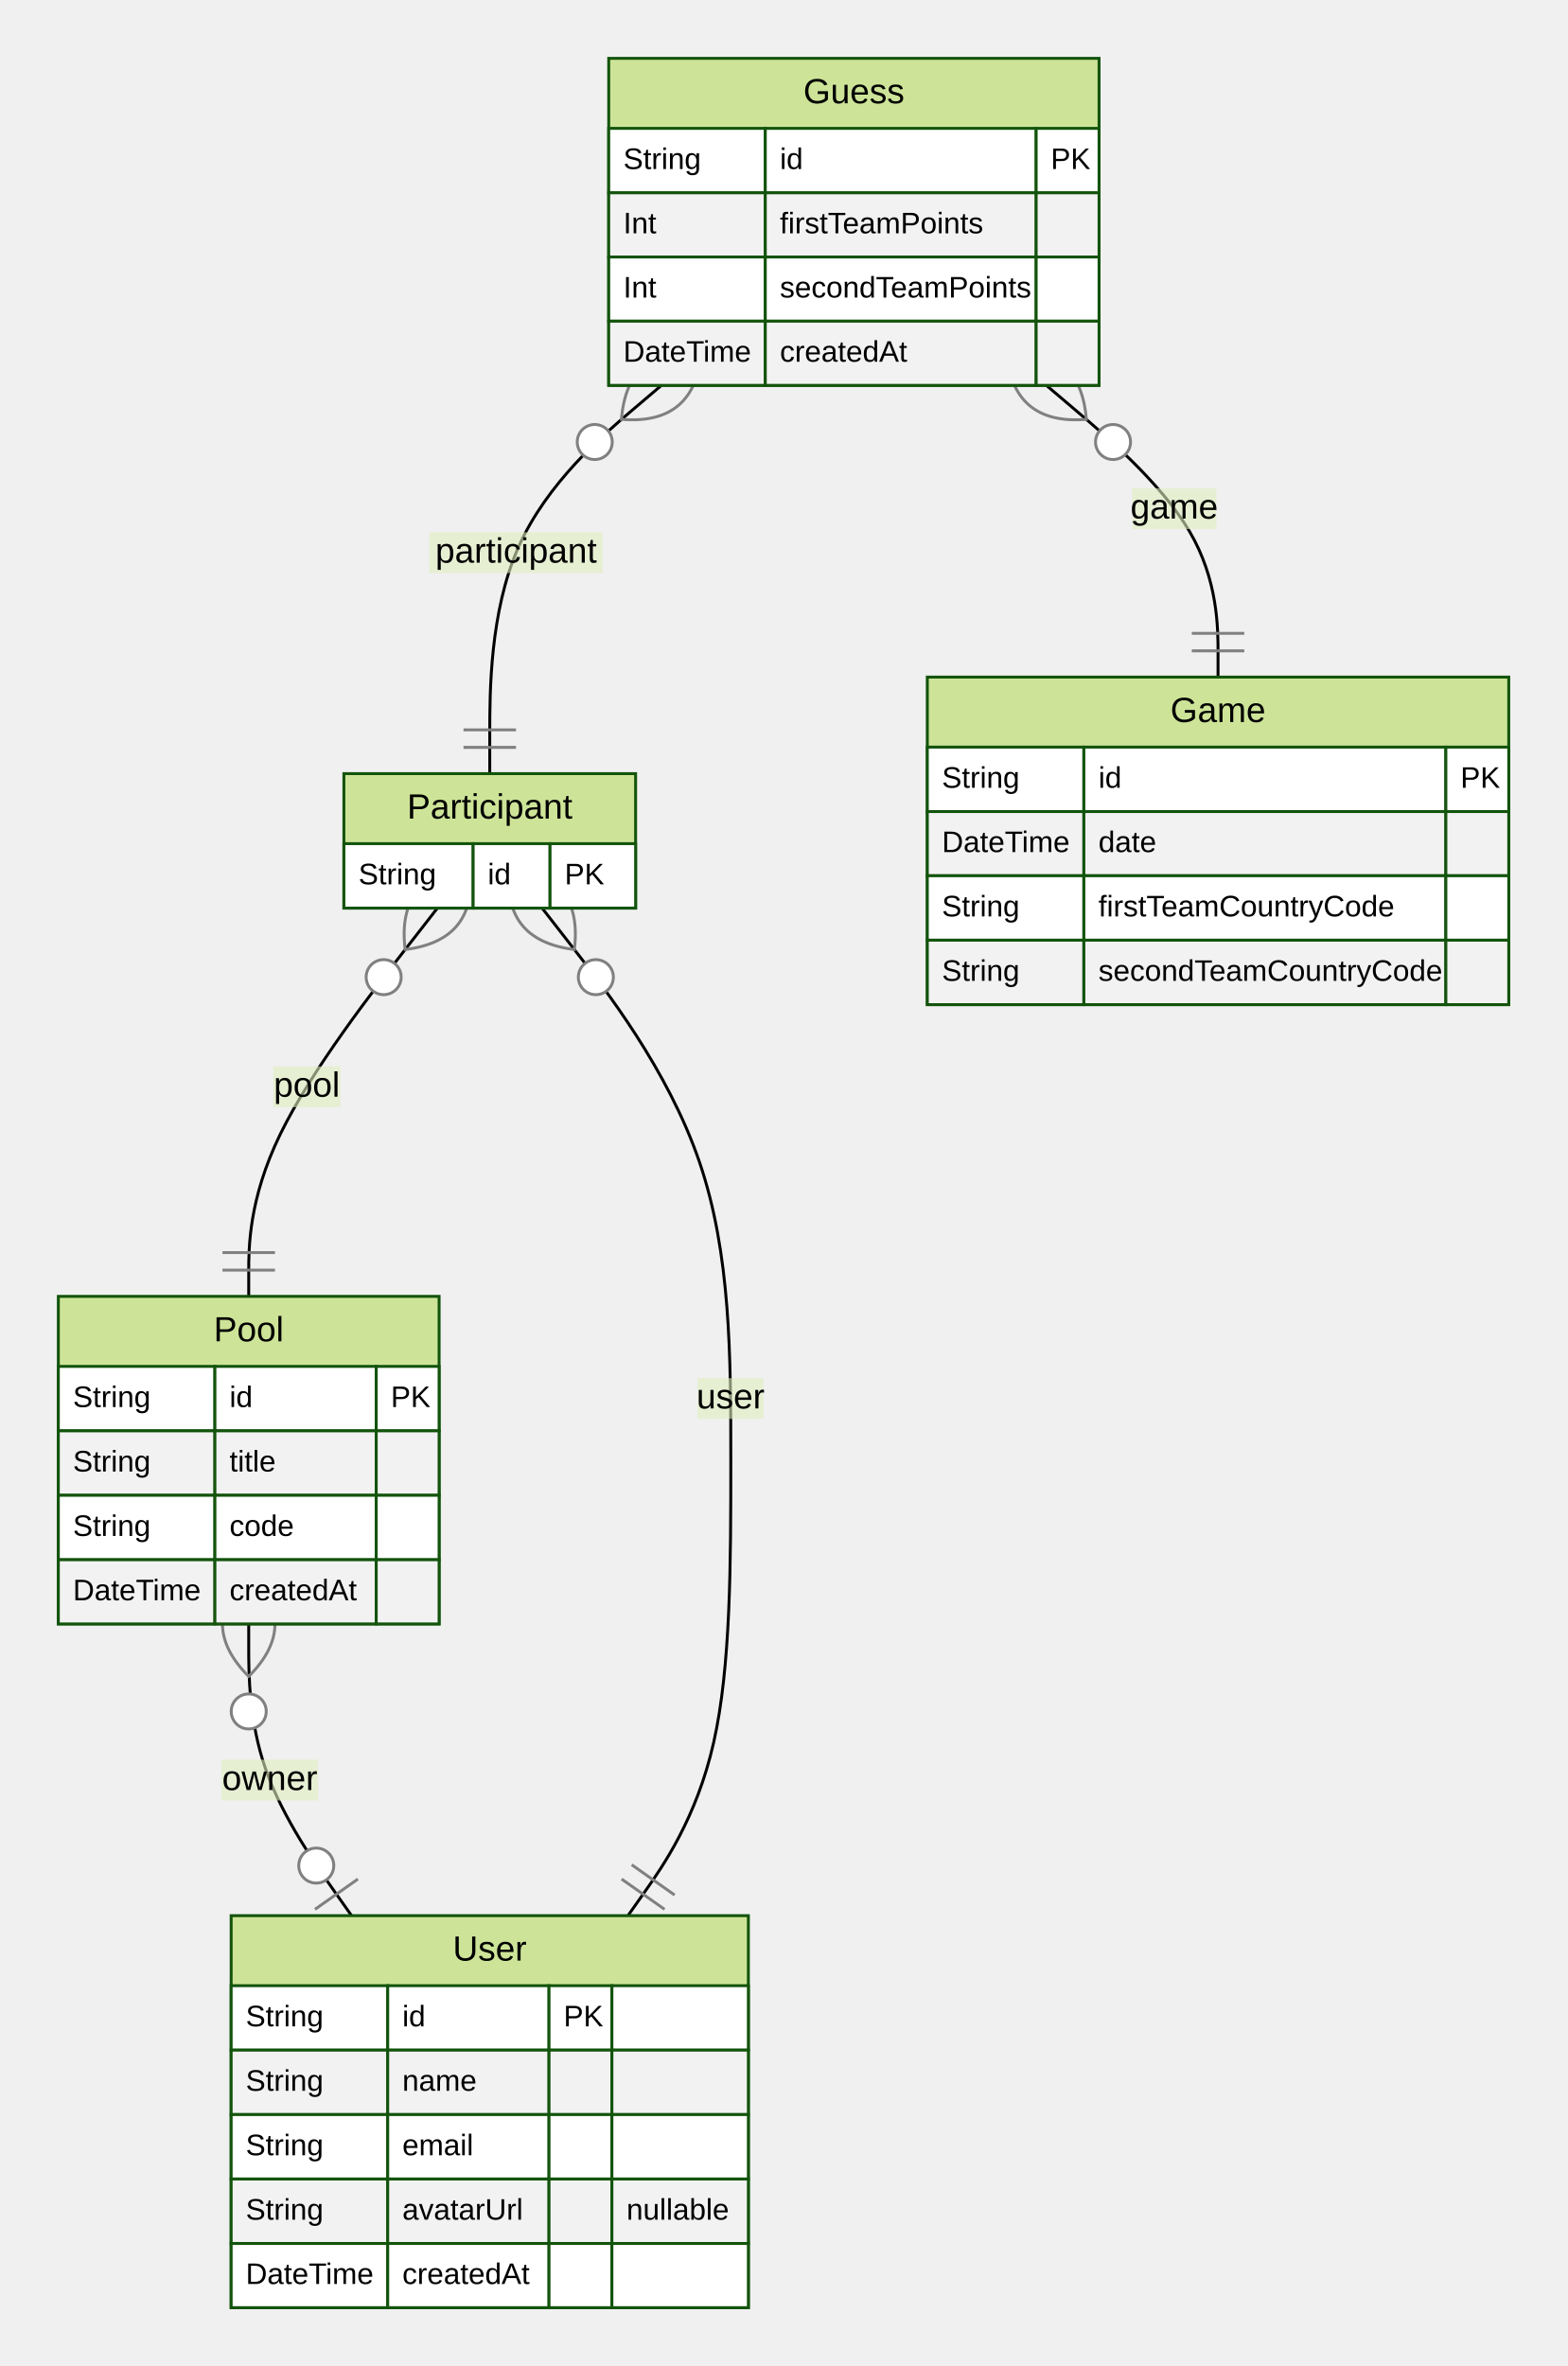
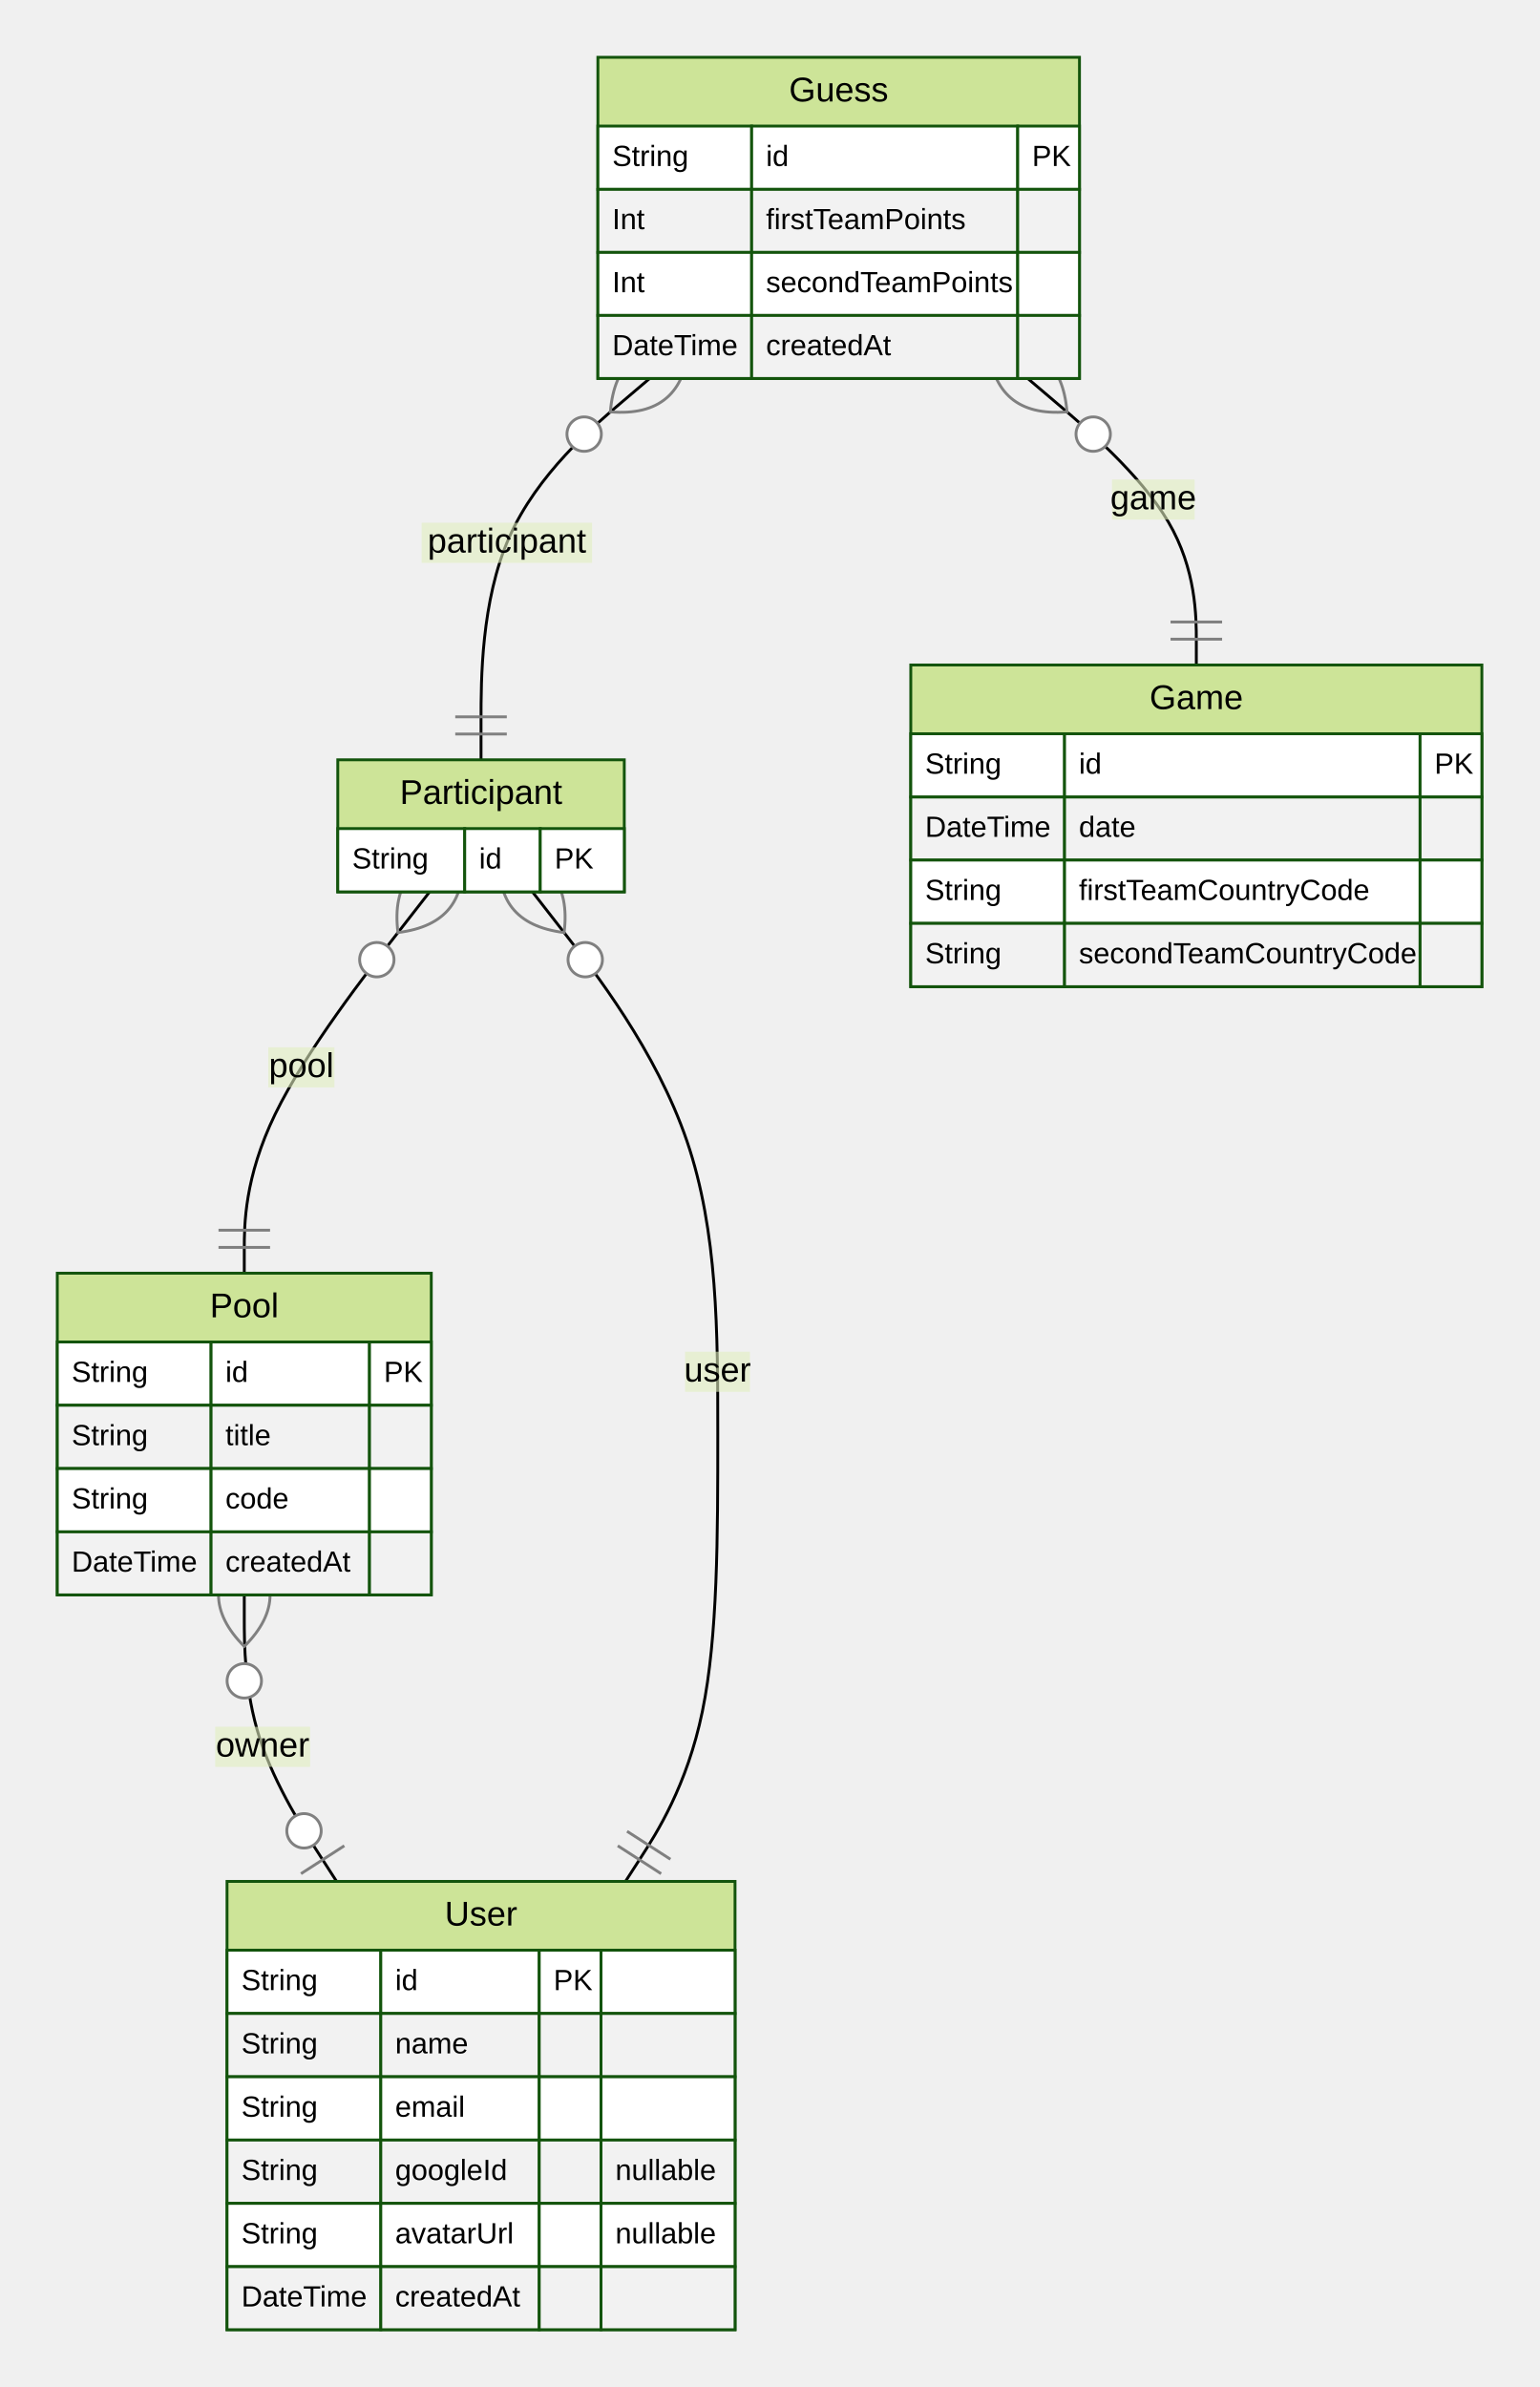
- <svg xmlns="http://www.w3.org/2000/svg" aria-labelledby="chart-title-mermaid-0 chart-desc-mermaid-0" role="img" viewBox="0 0 537.227 811.01" style="max-width: 537.227px; background-color: white;" width="100%" id="mermaid-0">
+ <svg xmlns="http://www.w3.org/2000/svg" aria-labelledby="chart-title-mermaid-0 chart-desc-mermaid-0" role="img" viewBox="0 0 537.227 833.102" style="max-width: 537.227px; background-color: white;" width="100%" id="mermaid-0">
  <style>#mermaid-0 {font-family:"trebuchet ms",verdana,arial,sans-serif;font-size:16px;fill:#000000;}#mermaid-0 .error-icon{fill:#552222;}#mermaid-0 .error-text{fill:#552222;stroke:#552222;}#mermaid-0 .edge-thickness-normal{stroke-width:2px;}#mermaid-0 .edge-thickness-thick{stroke-width:3.5px;}#mermaid-0 .edge-pattern-solid{stroke-dasharray:0;}#mermaid-0 .edge-pattern-dashed{stroke-dasharray:3;}#mermaid-0 .edge-pattern-dotted{stroke-dasharray:2;}#mermaid-0 .marker{fill:#000000;stroke:#000000;}#mermaid-0 .marker.cross{stroke:#000000;}#mermaid-0 svg{font-family:"trebuchet ms",verdana,arial,sans-serif;font-size:16px;}#mermaid-0 .entityBox{fill:#cde498;stroke:#13540c;}#mermaid-0 .attributeBoxOdd{fill:#ffffff;stroke:#13540c;}#mermaid-0 .attributeBoxEven{fill:#f2f2f2;stroke:#13540c;}#mermaid-0 .relationshipLabelBox{fill:hsl(78.158, 58.462%, 84.51%);opacity:0.7;background-color:hsl(78.158, 58.462%, 84.51%);}#mermaid-0 .relationshipLabelBox rect{opacity:0.5;}#mermaid-0 .relationshipLine{stroke:#000000;}#mermaid-0 :root{--mermaid-font-family:"trebuchet ms",verdana,arial,sans-serif;}</style>
  <g />
  <defs>
    <marker orient="auto" markerHeight="18" markerWidth="18" refY="9" refX="0" id="ONLY_ONE_START">
      <path d="M9,0 L9,18 M15,0 L15,18" fill="none" stroke="gray" />
    </marker>
  </defs>
  <defs>
    <marker orient="auto" markerHeight="18" markerWidth="18" refY="9" refX="18" id="ONLY_ONE_END">
      <path d="M3,0 L3,18 M9,0 L9,18" fill="none" stroke="gray" />
    </marker>
  </defs>
  <defs>
    <marker orient="auto" markerHeight="18" markerWidth="30" refY="9" refX="0" id="ZERO_OR_ONE_START">
      <circle r="6" cy="9" cx="21" fill="white" stroke="gray" />
      <path d="M9,0 L9,18" fill="none" stroke="gray" />
    </marker>
  </defs>
  <defs>
    <marker orient="auto" markerHeight="18" markerWidth="30" refY="9" refX="30" id="ZERO_OR_ONE_END">
      <circle r="6" cy="9" cx="9" fill="white" stroke="gray" />
      <path d="M21,0 L21,18" fill="none" stroke="gray" />
    </marker>
  </defs>
  <defs>
    <marker orient="auto" markerHeight="36" markerWidth="45" refY="18" refX="18" id="ONE_OR_MORE_START">
      <path d="M0,18 Q 18,0 36,18 Q 18,36 0,18 M42,9 L42,27" fill="none" stroke="gray" />
    </marker>
  </defs>
  <defs>
    <marker orient="auto" markerHeight="36" markerWidth="45" refY="18" refX="27" id="ONE_OR_MORE_END">
      <path d="M3,9 L3,27 M9,18 Q27,0 45,18 Q27,36 9,18" fill="none" stroke="gray" />
    </marker>
  </defs>
  <defs>
    <marker orient="auto" markerHeight="36" markerWidth="57" refY="18" refX="18" id="ZERO_OR_MORE_START">
      <circle r="6" cy="18" cx="48" fill="white" stroke="gray" />
      <path d="M0,18 Q18,0 36,18 Q18,36 0,18" fill="none" stroke="gray" />
    </marker>
  </defs>
  <defs>
    <marker orient="auto" markerHeight="36" markerWidth="57" refY="18" refX="39" id="ZERO_OR_MORE_END">
      <circle r="6" cy="18" cx="9" fill="white" stroke="gray" />
      <path d="M21,18 Q39,0 57,18 Q39,36 21,18" fill="none" stroke="gray" />
    </marker>
  </defs>
-   <path marker-start="url(#ZERO_OR_MORE_START)" marker-end="url(#ZERO_OR_ONE_END)" fill="none" stroke="gray" d="M85.266,556.643L85.266,564.976C85.266,573.309,85.266,589.976,91.142,606.643C97.018,623.309,108.771,639.976,114.647,648.309L120.523,656.643" class="er relationshipLine" />
-   <path marker-start="url(#ZERO_OR_MORE_START)" marker-end="url(#ONLY_ONE_END)" fill="none" stroke="gray" d="M185.841,311.275L196.622,325.124C207.404,338.973,228.968,366.67,239.749,398.208C250.531,429.746,250.531,465.126,250.531,500.505C250.531,535.884,250.531,571.263,244.655,597.286C238.779,623.309,227.026,639.976,221.15,648.309L215.273,656.643" class="er relationshipLine" />
+   <path marker-start="url(#ZERO_OR_MORE_START)" marker-end="url(#ZERO_OR_ONE_END)" fill="none" stroke="gray" d="M85.266,556.643L85.266,564.976C85.266,573.309,85.266,589.976,90.636,606.643C96.006,623.309,106.746,639.976,112.116,648.309L117.486,656.643" class="er relationshipLine" />
+   <path marker-start="url(#ZERO_OR_MORE_START)" marker-end="url(#ONLY_ONE_END)" fill="none" stroke="gray" d="M185.841,311.275L196.622,325.124C207.404,338.973,228.968,366.67,239.749,398.208C250.531,429.746,250.531,465.126,250.531,500.505C250.531,535.884,250.531,571.263,245.161,597.286C239.791,623.309,229.051,639.976,223.681,648.309L218.311,656.643" class="er relationshipLine" />
  <path marker-start="url(#ZERO_OR_MORE_START)" marker-end="url(#ONLY_ONE_END)" fill="none" stroke="gray" d="M149.956,311.275L139.174,325.124C128.393,338.973,106.829,366.67,96.047,388.852C85.266,411.034,85.266,427.701,85.266,436.034L85.266,444.367" class="er relationshipLine" />
  <path marker-start="url(#ZERO_OR_MORE_START)" marker-end="url(#ONLY_ONE_END)" fill="none" stroke="gray" d="M226.756,132.092L216.946,140.425C207.137,148.758,187.518,165.425,177.708,187.607C167.898,209.789,167.898,237.486,167.898,251.335L167.898,265.184" class="er relationshipLine" />
  <path marker-start="url(#ZERO_OR_MORE_START)" marker-end="url(#ONLY_ONE_END)" fill="none" stroke="gray" d="M358.705,132.092L368.515,140.425C378.324,148.758,397.943,165.425,407.753,182.092C417.562,198.758,417.562,215.425,417.562,223.758L417.562,232.092" class="er relationshipLine" />
  <g transform="translate(20,444.3672 )" id="Pool">
    <rect height="112.275" width="130.531" y="0" x="0" stroke="gray" fill-opacity="100%" fill="honeydew" class="er entityBox" />
    <text transform="translate(65.26562,12)" style="font-family: &quot;trebuchet ms&quot;, verdana, arial, sans-serif;; font-size: 12px" text-anchor="middle" dominant-baseline="middle" y="0" x="0" id="entity-Pool" class="er entityLabel">Pool</text>
    <rect height="22.092" width="53.672" y="24" x="0" stroke="gray" fill-opacity="100%" fill="honeydew" class="er attributeBoxOdd" />
    <text transform="translate(5,35.0459)" style="font-family: &quot;trebuchet ms&quot;, verdana, arial, sans-serif;; font-size: 10.2px" text-anchor="left" dominant-baseline="middle" y="0" x="0" id="entity-Pool-attr-1-type" class="er entityLabel">String</text>
    <rect height="22.092" width="55.297" y="24" x="53.672" stroke="gray" fill-opacity="100%" fill="honeydew" class="er attributeBoxOdd" />
    <text transform="translate(58.67188,35.0459)" style="font-family: &quot;trebuchet ms&quot;, verdana, arial, sans-serif;; font-size: 10.2px" text-anchor="left" dominant-baseline="middle" y="0" x="0" id="entity-Pool-attr-1-name" class="er entityLabel">id</text>
    <rect height="22.092" width="21.562" y="24" x="108.969" stroke="gray" fill-opacity="100%" fill="honeydew" class="er attributeBoxOdd" />
    <text transform="translate(113.9688,35.0459)" style="font-family: &quot;trebuchet ms&quot;, verdana, arial, sans-serif;; font-size: 10.2px" text-anchor="left" dominant-baseline="middle" y="0" x="0" id="entity-Pool-attr-1-key" class="er entityLabel">PK</text>
    <rect height="22.092" width="53.672" y="46.092" x="0" stroke="gray" fill-opacity="100%" fill="honeydew" class="er attributeBoxEven" />
    <text transform="translate(5,57.1377)" style="font-family: &quot;trebuchet ms&quot;, verdana, arial, sans-serif;; font-size: 10.2px" text-anchor="left" dominant-baseline="middle" y="0" x="0" id="entity-Pool-attr-2-type" class="er entityLabel">String</text>
    <rect height="22.092" width="55.297" y="46.092" x="53.672" stroke="gray" fill-opacity="100%" fill="honeydew" class="er attributeBoxEven" />
    <text transform="translate(58.67188,57.1377)" style="font-family: &quot;trebuchet ms&quot;, verdana, arial, sans-serif;; font-size: 10.2px" text-anchor="left" dominant-baseline="middle" y="0" x="0" id="entity-Pool-attr-2-name" class="er entityLabel">title</text>
    <rect height="22.092" width="21.562" y="46.092" x="108.969" stroke="gray" fill-opacity="100%" fill="honeydew" class="er attributeBoxEven" />
    <text transform="translate(113.9688,57.1377)" style="font-family: &quot;trebuchet ms&quot;, verdana, arial, sans-serif;; font-size: 10.2px" text-anchor="left" dominant-baseline="middle" y="0" x="0" id="entity-Pool-attr-2-key" class="er entityLabel" />
    <rect height="22.092" width="53.672" y="68.184" x="0" stroke="gray" fill-opacity="100%" fill="honeydew" class="er attributeBoxOdd" />
    <text transform="translate(5,79.22949)" style="font-family: &quot;trebuchet ms&quot;, verdana, arial, sans-serif;; font-size: 10.2px" text-anchor="left" dominant-baseline="middle" y="0" x="0" id="entity-Pool-attr-3-type" class="er entityLabel">String</text>
    <rect height="22.092" width="55.297" y="68.184" x="53.672" stroke="gray" fill-opacity="100%" fill="honeydew" class="er attributeBoxOdd" />
    <text transform="translate(58.67188,79.22949)" style="font-family: &quot;trebuchet ms&quot;, verdana, arial, sans-serif;; font-size: 10.2px" text-anchor="left" dominant-baseline="middle" y="0" x="0" id="entity-Pool-attr-3-name" class="er entityLabel">code</text>
    <rect height="22.092" width="21.562" y="68.184" x="108.969" stroke="gray" fill-opacity="100%" fill="honeydew" class="er attributeBoxOdd" />
    <text transform="translate(113.9688,79.22949)" style="font-family: &quot;trebuchet ms&quot;, verdana, arial, sans-serif;; font-size: 10.2px" text-anchor="left" dominant-baseline="middle" y="0" x="0" id="entity-Pool-attr-3-key" class="er entityLabel" />
    <rect height="22" width="53.672" y="90.275" x="0" stroke="gray" fill-opacity="100%" fill="honeydew" class="er attributeBoxEven" />
    <text transform="translate(5,101.2754)" style="font-family: &quot;trebuchet ms&quot;, verdana, arial, sans-serif;; font-size: 10.2px" text-anchor="left" dominant-baseline="middle" y="0" x="0" id="entity-Pool-attr-4-type" class="er entityLabel">DateTime</text>
    <rect height="22" width="55.297" y="90.275" x="53.672" stroke="gray" fill-opacity="100%" fill="honeydew" class="er attributeBoxEven" />
    <text transform="translate(58.67188,101.2754)" style="font-family: &quot;trebuchet ms&quot;, verdana, arial, sans-serif;; font-size: 10.2px" text-anchor="left" dominant-baseline="middle" y="0" x="0" id="entity-Pool-attr-4-name" class="er entityLabel">createdAt</text>
    <rect height="22" width="21.562" y="90.275" x="108.969" stroke="gray" fill-opacity="100%" fill="honeydew" class="er attributeBoxEven" />
    <text transform="translate(113.9688,101.2754)" style="font-family: &quot;trebuchet ms&quot;, verdana, arial, sans-serif;; font-size: 10.2px" text-anchor="left" dominant-baseline="middle" y="0" x="0" id="entity-Pool-attr-4-key" class="er entityLabel" />
  </g>
  <g transform="translate(117.8984,265.1836 )" id="Participant">
    <rect height="46.092" width="100" y="0" x="0" stroke="gray" fill-opacity="100%" fill="honeydew" class="er entityBox" />
    <text transform="translate(50,12)" style="font-family: &quot;trebuchet ms&quot;, verdana, arial, sans-serif;; font-size: 12px" text-anchor="middle" dominant-baseline="middle" y="0" x="0" id="entity-Participant" class="er entityLabel">Participant</text>
    <rect height="22.092" width="44.302" y="24" x="0" stroke="gray" fill-opacity="100%" fill="honeydew" class="er attributeBoxOdd" />
    <text transform="translate(5,35.0459)" style="font-family: &quot;trebuchet ms&quot;, verdana, arial, sans-serif;; font-size: 10.2px" text-anchor="left" dominant-baseline="middle" y="0" x="0" id="entity-Participant-attr-1-type" class="er entityLabel">String</text>
    <rect height="22.092" width="26.365" y="24" x="44.302" stroke="gray" fill-opacity="100%" fill="honeydew" class="er attributeBoxOdd" />
    <text transform="translate(49.30208,35.0459)" style="font-family: &quot;trebuchet ms&quot;, verdana, arial, sans-serif;; font-size: 10.2px" text-anchor="left" dominant-baseline="middle" y="0" x="0" id="entity-Participant-attr-1-name" class="er entityLabel">id</text>
    <rect height="22.092" width="29.333" y="24" x="70.667" stroke="gray" fill-opacity="100%" fill="honeydew" class="er attributeBoxOdd" />
    <text transform="translate(75.66667,35.0459)" style="font-family: &quot;trebuchet ms&quot;, verdana, arial, sans-serif;; font-size: 10.2px" text-anchor="left" dominant-baseline="middle" y="0" x="0" id="entity-Participant-attr-1-key" class="er entityLabel">PK</text>
  </g>
  <g transform="translate(79.24219,656.6426 )" id="User">
-     <rect height="134.367" width="177.312" y="0" x="0" stroke="gray" fill-opacity="100%" fill="honeydew" class="er entityBox" />
+     <rect height="156.459" width="177.312" y="0" x="0" stroke="gray" fill-opacity="100%" fill="honeydew" class="er entityBox" />
    <text transform="translate(88.65625,12)" style="font-family: &quot;trebuchet ms&quot;, verdana, arial, sans-serif;; font-size: 12px" text-anchor="middle" dominant-baseline="middle" y="0" x="0" id="entity-User" class="er entityLabel">User</text>
    <rect height="22.092" width="53.672" y="24" x="0" stroke="gray" fill-opacity="100%" fill="honeydew" class="er attributeBoxOdd" />
    <text transform="translate(5,35.0459)" style="font-family: &quot;trebuchet ms&quot;, verdana, arial, sans-serif;; font-size: 10.2px" text-anchor="left" dominant-baseline="middle" y="0" x="0" id="entity-User-attr-1-type" class="er entityLabel">String</text>
    <rect height="22.092" width="55.297" y="24" x="53.672" stroke="gray" fill-opacity="100%" fill="honeydew" class="er attributeBoxOdd" />
    <text transform="translate(58.67188,35.0459)" style="font-family: &quot;trebuchet ms&quot;, verdana, arial, sans-serif;; font-size: 10.2px" text-anchor="left" dominant-baseline="middle" y="0" x="0" id="entity-User-attr-1-name" class="er entityLabel">id</text>
    <rect height="22.092" width="21.562" y="24" x="108.969" stroke="gray" fill-opacity="100%" fill="honeydew" class="er attributeBoxOdd" />
    <text transform="translate(113.9688,35.0459)" style="font-family: &quot;trebuchet ms&quot;, verdana, arial, sans-serif;; font-size: 10.2px" text-anchor="left" dominant-baseline="middle" y="0" x="0" id="entity-User-attr-1-key" class="er entityLabel">PK</text>
    <rect height="22.092" width="46.781" y="24" x="130.531" stroke="gray" fill-opacity="100%" fill="honeydew" class="er attributeBoxOdd" />
    <text transform="translate(135.5312,35.0459)" style="font-family: &quot;trebuchet ms&quot;, verdana, arial, sans-serif;; font-size: 10.2px" text-anchor="left" dominant-baseline="middle" y="0" x="0" id="entity-User-attr-1-comment" class="er entityLabel" />
    <rect height="22.092" width="53.672" y="46.092" x="0" stroke="gray" fill-opacity="100%" fill="honeydew" class="er attributeBoxEven" />
    <text transform="translate(5,57.1377)" style="font-family: &quot;trebuchet ms&quot;, verdana, arial, sans-serif;; font-size: 10.2px" text-anchor="left" dominant-baseline="middle" y="0" x="0" id="entity-User-attr-2-type" class="er entityLabel">String</text>
    <rect height="22.092" width="55.297" y="46.092" x="53.672" stroke="gray" fill-opacity="100%" fill="honeydew" class="er attributeBoxEven" />
    <text transform="translate(58.67188,57.1377)" style="font-family: &quot;trebuchet ms&quot;, verdana, arial, sans-serif;; font-size: 10.2px" text-anchor="left" dominant-baseline="middle" y="0" x="0" id="entity-User-attr-2-name" class="er entityLabel">name</text>
    <rect height="22.092" width="21.562" y="46.092" x="108.969" stroke="gray" fill-opacity="100%" fill="honeydew" class="er attributeBoxEven" />
    <text transform="translate(113.9688,57.1377)" style="font-family: &quot;trebuchet ms&quot;, verdana, arial, sans-serif;; font-size: 10.2px" text-anchor="left" dominant-baseline="middle" y="0" x="0" id="entity-User-attr-2-key" class="er entityLabel" />
    <rect height="22.092" width="46.781" y="46.092" x="130.531" stroke="gray" fill-opacity="100%" fill="honeydew" class="er attributeBoxEven" />
    <text transform="translate(135.5312,57.1377)" style="font-family: &quot;trebuchet ms&quot;, verdana, arial, sans-serif;; font-size: 10.2px" text-anchor="left" dominant-baseline="middle" y="0" x="0" id="entity-User-attr-2-comment" class="er entityLabel" />
    <rect height="22.092" width="53.672" y="68.184" x="0" stroke="gray" fill-opacity="100%" fill="honeydew" class="er attributeBoxOdd" />
    <text transform="translate(5,79.22949)" style="font-family: &quot;trebuchet ms&quot;, verdana, arial, sans-serif;; font-size: 10.2px" text-anchor="left" dominant-baseline="middle" y="0" x="0" id="entity-User-attr-3-type" class="er entityLabel">String</text>
    <rect height="22.092" width="55.297" y="68.184" x="53.672" stroke="gray" fill-opacity="100%" fill="honeydew" class="er attributeBoxOdd" />
    <text transform="translate(58.67188,79.22949)" style="font-family: &quot;trebuchet ms&quot;, verdana, arial, sans-serif;; font-size: 10.2px" text-anchor="left" dominant-baseline="middle" y="0" x="0" id="entity-User-attr-3-name" class="er entityLabel">email</text>
    <rect height="22.092" width="21.562" y="68.184" x="108.969" stroke="gray" fill-opacity="100%" fill="honeydew" class="er attributeBoxOdd" />
    <text transform="translate(113.9688,79.22949)" style="font-family: &quot;trebuchet ms&quot;, verdana, arial, sans-serif;; font-size: 10.2px" text-anchor="left" dominant-baseline="middle" y="0" x="0" id="entity-User-attr-3-key" class="er entityLabel" />
    <rect height="22.092" width="46.781" y="68.184" x="130.531" stroke="gray" fill-opacity="100%" fill="honeydew" class="er attributeBoxOdd" />
    <text transform="translate(135.5312,79.22949)" style="font-family: &quot;trebuchet ms&quot;, verdana, arial, sans-serif;; font-size: 10.2px" text-anchor="left" dominant-baseline="middle" y="0" x="0" id="entity-User-attr-3-comment" class="er entityLabel" />
    <rect height="22.092" width="53.672" y="90.275" x="0" stroke="gray" fill-opacity="100%" fill="honeydew" class="er attributeBoxEven" />
    <text transform="translate(5,101.3213)" style="font-family: &quot;trebuchet ms&quot;, verdana, arial, sans-serif;; font-size: 10.2px" text-anchor="left" dominant-baseline="middle" y="0" x="0" id="entity-User-attr-4-type" class="er entityLabel">String</text>
    <rect height="22.092" width="55.297" y="90.275" x="53.672" stroke="gray" fill-opacity="100%" fill="honeydew" class="er attributeBoxEven" />
-     <text transform="translate(58.67188,101.3213)" style="font-family: &quot;trebuchet ms&quot;, verdana, arial, sans-serif;; font-size: 10.2px" text-anchor="left" dominant-baseline="middle" y="0" x="0" id="entity-User-attr-4-name" class="er entityLabel">avatarUrl</text>
+     <text transform="translate(58.67188,101.3213)" style="font-family: &quot;trebuchet ms&quot;, verdana, arial, sans-serif;; font-size: 10.2px" text-anchor="left" dominant-baseline="middle" y="0" x="0" id="entity-User-attr-4-name" class="er entityLabel">googleId</text>
    <rect height="22.092" width="21.562" y="90.275" x="108.969" stroke="gray" fill-opacity="100%" fill="honeydew" class="er attributeBoxEven" />
    <text transform="translate(113.9688,101.3213)" style="font-family: &quot;trebuchet ms&quot;, verdana, arial, sans-serif;; font-size: 10.2px" text-anchor="left" dominant-baseline="middle" y="0" x="0" id="entity-User-attr-4-key" class="er entityLabel" />
    <rect height="22.092" width="46.781" y="90.275" x="130.531" stroke="gray" fill-opacity="100%" fill="honeydew" class="er attributeBoxEven" />
    <text transform="translate(135.5312,101.3213)" style="font-family: &quot;trebuchet ms&quot;, verdana, arial, sans-serif;; font-size: 10.2px" text-anchor="left" dominant-baseline="middle" y="0" x="0" id="entity-User-attr-4-comment" class="er entityLabel">nullable</text>
-     <rect height="22" width="53.672" y="112.367" x="0" stroke="gray" fill-opacity="100%" fill="honeydew" class="er attributeBoxOdd" />
-     <text transform="translate(5,123.3672)" style="font-family: &quot;trebuchet ms&quot;, verdana, arial, sans-serif;; font-size: 10.2px" text-anchor="left" dominant-baseline="middle" y="0" x="0" id="entity-User-attr-5-type" class="er entityLabel">DateTime</text>
-     <rect height="22" width="55.297" y="112.367" x="53.672" stroke="gray" fill-opacity="100%" fill="honeydew" class="er attributeBoxOdd" />
-     <text transform="translate(58.67188,123.3672)" style="font-family: &quot;trebuchet ms&quot;, verdana, arial, sans-serif;; font-size: 10.2px" text-anchor="left" dominant-baseline="middle" y="0" x="0" id="entity-User-attr-5-name" class="er entityLabel">createdAt</text>
-     <rect height="22" width="21.562" y="112.367" x="108.969" stroke="gray" fill-opacity="100%" fill="honeydew" class="er attributeBoxOdd" />
-     <text transform="translate(113.9688,123.3672)" style="font-family: &quot;trebuchet ms&quot;, verdana, arial, sans-serif;; font-size: 10.2px" text-anchor="left" dominant-baseline="middle" y="0" x="0" id="entity-User-attr-5-key" class="er entityLabel" />
-     <rect height="22" width="46.781" y="112.367" x="130.531" stroke="gray" fill-opacity="100%" fill="honeydew" class="er attributeBoxOdd" />
-     <text transform="translate(135.5312,123.3672)" style="font-family: &quot;trebuchet ms&quot;, verdana, arial, sans-serif;; font-size: 10.2px" text-anchor="left" dominant-baseline="middle" y="0" x="0" id="entity-User-attr-5-comment" class="er entityLabel" />
+     <rect height="22.092" width="53.672" y="112.367" x="0" stroke="gray" fill-opacity="100%" fill="honeydew" class="er attributeBoxOdd" />
+     <text transform="translate(5,123.4131)" style="font-family: &quot;trebuchet ms&quot;, verdana, arial, sans-serif;; font-size: 10.2px" text-anchor="left" dominant-baseline="middle" y="0" x="0" id="entity-User-attr-5-type" class="er entityLabel">String</text>
+     <rect height="22.092" width="55.297" y="112.367" x="53.672" stroke="gray" fill-opacity="100%" fill="honeydew" class="er attributeBoxOdd" />
+     <text transform="translate(58.67188,123.4131)" style="font-family: &quot;trebuchet ms&quot;, verdana, arial, sans-serif;; font-size: 10.2px" text-anchor="left" dominant-baseline="middle" y="0" x="0" id="entity-User-attr-5-name" class="er entityLabel">avatarUrl</text>
+     <rect height="22.092" width="21.562" y="112.367" x="108.969" stroke="gray" fill-opacity="100%" fill="honeydew" class="er attributeBoxOdd" />
+     <text transform="translate(113.9688,123.4131)" style="font-family: &quot;trebuchet ms&quot;, verdana, arial, sans-serif;; font-size: 10.2px" text-anchor="left" dominant-baseline="middle" y="0" x="0" id="entity-User-attr-5-key" class="er entityLabel" />
+     <rect height="22.092" width="46.781" y="112.367" x="130.531" stroke="gray" fill-opacity="100%" fill="honeydew" class="er attributeBoxOdd" />
+     <text transform="translate(135.5312,123.4131)" style="font-family: &quot;trebuchet ms&quot;, verdana, arial, sans-serif;; font-size: 10.2px" text-anchor="left" dominant-baseline="middle" y="0" x="0" id="entity-User-attr-5-comment" class="er entityLabel">nullable</text>
+     <rect height="22" width="53.672" y="134.459" x="0" stroke="gray" fill-opacity="100%" fill="honeydew" class="er attributeBoxEven" />
+     <text transform="translate(5,145.459)" style="font-family: &quot;trebuchet ms&quot;, verdana, arial, sans-serif;; font-size: 10.2px" text-anchor="left" dominant-baseline="middle" y="0" x="0" id="entity-User-attr-6-type" class="er entityLabel">DateTime</text>
+     <rect height="22" width="55.297" y="134.459" x="53.672" stroke="gray" fill-opacity="100%" fill="honeydew" class="er attributeBoxEven" />
+     <text transform="translate(58.67188,145.459)" style="font-family: &quot;trebuchet ms&quot;, verdana, arial, sans-serif;; font-size: 10.2px" text-anchor="left" dominant-baseline="middle" y="0" x="0" id="entity-User-attr-6-name" class="er entityLabel">createdAt</text>
+     <rect height="22" width="21.562" y="134.459" x="108.969" stroke="gray" fill-opacity="100%" fill="honeydew" class="er attributeBoxEven" />
+     <text transform="translate(113.9688,145.459)" style="font-family: &quot;trebuchet ms&quot;, verdana, arial, sans-serif;; font-size: 10.2px" text-anchor="left" dominant-baseline="middle" y="0" x="0" id="entity-User-attr-6-key" class="er entityLabel" />
+     <rect height="22" width="46.781" y="134.459" x="130.531" stroke="gray" fill-opacity="100%" fill="honeydew" class="er attributeBoxEven" />
+     <text transform="translate(135.5312,145.459)" style="font-family: &quot;trebuchet ms&quot;, verdana, arial, sans-serif;; font-size: 10.2px" text-anchor="left" dominant-baseline="middle" y="0" x="0" id="entity-User-attr-6-comment" class="er entityLabel" />
  </g>
  <g transform="translate(317.8984,232.0918 )" id="Game">
    <rect height="112.275" width="199.328" y="0" x="0" stroke="gray" fill-opacity="100%" fill="honeydew" class="er entityBox" />
    <text transform="translate(99.66406,12)" style="font-family: &quot;trebuchet ms&quot;, verdana, arial, sans-serif;; font-size: 12px" text-anchor="middle" dominant-baseline="middle" y="0" x="0" id="entity-Game" class="er entityLabel">Game</text>
    <rect height="22.092" width="53.672" y="24" x="0" stroke="gray" fill-opacity="100%" fill="honeydew" class="er attributeBoxOdd" />
    <text transform="translate(5,35.0459)" style="font-family: &quot;trebuchet ms&quot;, verdana, arial, sans-serif;; font-size: 10.2px" text-anchor="left" dominant-baseline="middle" y="0" x="0" id="entity-Game-attr-1-type" class="er entityLabel">String</text>
    <rect height="22.092" width="124.094" y="24" x="53.672" stroke="gray" fill-opacity="100%" fill="honeydew" class="er attributeBoxOdd" />
    <text transform="translate(58.67188,35.0459)" style="font-family: &quot;trebuchet ms&quot;, verdana, arial, sans-serif;; font-size: 10.2px" text-anchor="left" dominant-baseline="middle" y="0" x="0" id="entity-Game-attr-1-name" class="er entityLabel">id</text>
    <rect height="22.092" width="21.562" y="24" x="177.766" stroke="gray" fill-opacity="100%" fill="honeydew" class="er attributeBoxOdd" />
    <text transform="translate(182.7656,35.0459)" style="font-family: &quot;trebuchet ms&quot;, verdana, arial, sans-serif;; font-size: 10.2px" text-anchor="left" dominant-baseline="middle" y="0" x="0" id="entity-Game-attr-1-key" class="er entityLabel">PK</text>
    <rect height="22" width="53.672" y="46.092" x="0" stroke="gray" fill-opacity="100%" fill="honeydew" class="er attributeBoxEven" />
    <text transform="translate(5,57.0918)" style="font-family: &quot;trebuchet ms&quot;, verdana, arial, sans-serif;; font-size: 10.2px" text-anchor="left" dominant-baseline="middle" y="0" x="0" id="entity-Game-attr-2-type" class="er entityLabel">DateTime</text>
    <rect height="22" width="124.094" y="46.092" x="53.672" stroke="gray" fill-opacity="100%" fill="honeydew" class="er attributeBoxEven" />
    <text transform="translate(58.67188,57.0918)" style="font-family: &quot;trebuchet ms&quot;, verdana, arial, sans-serif;; font-size: 10.2px" text-anchor="left" dominant-baseline="middle" y="0" x="0" id="entity-Game-attr-2-name" class="er entityLabel">date</text>
    <rect height="22" width="21.562" y="46.092" x="177.766" stroke="gray" fill-opacity="100%" fill="honeydew" class="er attributeBoxEven" />
    <text transform="translate(182.7656,57.0918)" style="font-family: &quot;trebuchet ms&quot;, verdana, arial, sans-serif;; font-size: 10.2px" text-anchor="left" dominant-baseline="middle" y="0" x="0" id="entity-Game-attr-2-key" class="er entityLabel" />
    <rect height="22.092" width="53.672" y="68.092" x="0" stroke="gray" fill-opacity="100%" fill="honeydew" class="er attributeBoxOdd" />
    <text transform="translate(5,79.1377)" style="font-family: &quot;trebuchet ms&quot;, verdana, arial, sans-serif;; font-size: 10.2px" text-anchor="left" dominant-baseline="middle" y="0" x="0" id="entity-Game-attr-3-type" class="er entityLabel">String</text>
    <rect height="22.092" width="124.094" y="68.092" x="53.672" stroke="gray" fill-opacity="100%" fill="honeydew" class="er attributeBoxOdd" />
    <text transform="translate(58.67188,79.1377)" style="font-family: &quot;trebuchet ms&quot;, verdana, arial, sans-serif;; font-size: 10.2px" text-anchor="left" dominant-baseline="middle" y="0" x="0" id="entity-Game-attr-3-name" class="er entityLabel">firstTeamCountryCode</text>
    <rect height="22.092" width="21.562" y="68.092" x="177.766" stroke="gray" fill-opacity="100%" fill="honeydew" class="er attributeBoxOdd" />
    <text transform="translate(182.7656,79.1377)" style="font-family: &quot;trebuchet ms&quot;, verdana, arial, sans-serif;; font-size: 10.2px" text-anchor="left" dominant-baseline="middle" y="0" x="0" id="entity-Game-attr-3-key" class="er entityLabel" />
    <rect height="22.092" width="53.672" y="90.184" x="0" stroke="gray" fill-opacity="100%" fill="honeydew" class="er attributeBoxEven" />
    <text transform="translate(5,101.2295)" style="font-family: &quot;trebuchet ms&quot;, verdana, arial, sans-serif;; font-size: 10.2px" text-anchor="left" dominant-baseline="middle" y="0" x="0" id="entity-Game-attr-4-type" class="er entityLabel">String</text>
    <rect height="22.092" width="124.094" y="90.184" x="53.672" stroke="gray" fill-opacity="100%" fill="honeydew" class="er attributeBoxEven" />
    <text transform="translate(58.67188,101.2295)" style="font-family: &quot;trebuchet ms&quot;, verdana, arial, sans-serif;; font-size: 10.2px" text-anchor="left" dominant-baseline="middle" y="0" x="0" id="entity-Game-attr-4-name" class="er entityLabel">secondTeamCountryCode</text>
    <rect height="22.092" width="21.562" y="90.184" x="177.766" stroke="gray" fill-opacity="100%" fill="honeydew" class="er attributeBoxEven" />
    <text transform="translate(182.7656,101.2295)" style="font-family: &quot;trebuchet ms&quot;, verdana, arial, sans-serif;; font-size: 10.2px" text-anchor="left" dominant-baseline="middle" y="0" x="0" id="entity-Game-attr-4-key" class="er entityLabel" />
  </g>
  <g transform="translate(208.6836,20 )" id="Guess">
    <rect height="112.092" width="168.094" y="0" x="0" stroke="gray" fill-opacity="100%" fill="honeydew" class="er entityBox" />
    <text transform="translate(84.04688,12)" style="font-family: &quot;trebuchet ms&quot;, verdana, arial, sans-serif;; font-size: 12px" text-anchor="middle" dominant-baseline="middle" y="0" x="0" id="entity-Guess" class="er entityLabel">Guess</text>
    <rect height="22.092" width="53.672" y="24" x="0" stroke="gray" fill-opacity="100%" fill="honeydew" class="er attributeBoxOdd" />
    <text transform="translate(5,35.0459)" style="font-family: &quot;trebuchet ms&quot;, verdana, arial, sans-serif;; font-size: 10.2px" text-anchor="left" dominant-baseline="middle" y="0" x="0" id="entity-Guess-attr-1-type" class="er entityLabel">String</text>
    <rect height="22.092" width="92.859" y="24" x="53.672" stroke="gray" fill-opacity="100%" fill="honeydew" class="er attributeBoxOdd" />
    <text transform="translate(58.67188,35.0459)" style="font-family: &quot;trebuchet ms&quot;, verdana, arial, sans-serif;; font-size: 10.2px" text-anchor="left" dominant-baseline="middle" y="0" x="0" id="entity-Guess-attr-1-name" class="er entityLabel">id</text>
    <rect height="22.092" width="21.562" y="24" x="146.531" stroke="gray" fill-opacity="100%" fill="honeydew" class="er attributeBoxOdd" />
    <text transform="translate(151.5312,35.0459)" style="font-family: &quot;trebuchet ms&quot;, verdana, arial, sans-serif;; font-size: 10.2px" text-anchor="left" dominant-baseline="middle" y="0" x="0" id="entity-Guess-attr-1-key" class="er entityLabel">PK</text>
    <rect height="22" width="53.672" y="46.092" x="0" stroke="gray" fill-opacity="100%" fill="honeydew" class="er attributeBoxEven" />
    <text transform="translate(5,57.0918)" style="font-family: &quot;trebuchet ms&quot;, verdana, arial, sans-serif;; font-size: 10.2px" text-anchor="left" dominant-baseline="middle" y="0" x="0" id="entity-Guess-attr-2-type" class="er entityLabel">Int</text>
    <rect height="22" width="92.859" y="46.092" x="53.672" stroke="gray" fill-opacity="100%" fill="honeydew" class="er attributeBoxEven" />
    <text transform="translate(58.67188,57.0918)" style="font-family: &quot;trebuchet ms&quot;, verdana, arial, sans-serif;; font-size: 10.2px" text-anchor="left" dominant-baseline="middle" y="0" x="0" id="entity-Guess-attr-2-name" class="er entityLabel">firstTeamPoints</text>
    <rect height="22" width="21.562" y="46.092" x="146.531" stroke="gray" fill-opacity="100%" fill="honeydew" class="er attributeBoxEven" />
    <text transform="translate(151.5312,57.0918)" style="font-family: &quot;trebuchet ms&quot;, verdana, arial, sans-serif;; font-size: 10.2px" text-anchor="left" dominant-baseline="middle" y="0" x="0" id="entity-Guess-attr-2-key" class="er entityLabel" />
    <rect height="22" width="53.672" y="68.092" x="0" stroke="gray" fill-opacity="100%" fill="honeydew" class="er attributeBoxOdd" />
    <text transform="translate(5,79.0918)" style="font-family: &quot;trebuchet ms&quot;, verdana, arial, sans-serif;; font-size: 10.2px" text-anchor="left" dominant-baseline="middle" y="0" x="0" id="entity-Guess-attr-3-type" class="er entityLabel">Int</text>
    <rect height="22" width="92.859" y="68.092" x="53.672" stroke="gray" fill-opacity="100%" fill="honeydew" class="er attributeBoxOdd" />
    <text transform="translate(58.67188,79.0918)" style="font-family: &quot;trebuchet ms&quot;, verdana, arial, sans-serif;; font-size: 10.2px" text-anchor="left" dominant-baseline="middle" y="0" x="0" id="entity-Guess-attr-3-name" class="er entityLabel">secondTeamPoints</text>
    <rect height="22" width="21.562" y="68.092" x="146.531" stroke="gray" fill-opacity="100%" fill="honeydew" class="er attributeBoxOdd" />
    <text transform="translate(151.5312,79.0918)" style="font-family: &quot;trebuchet ms&quot;, verdana, arial, sans-serif;; font-size: 10.2px" text-anchor="left" dominant-baseline="middle" y="0" x="0" id="entity-Guess-attr-3-key" class="er entityLabel" />
    <rect height="22" width="53.672" y="90.092" x="0" stroke="gray" fill-opacity="100%" fill="honeydew" class="er attributeBoxEven" />
    <text transform="translate(5,101.0918)" style="font-family: &quot;trebuchet ms&quot;, verdana, arial, sans-serif;; font-size: 10.2px" text-anchor="left" dominant-baseline="middle" y="0" x="0" id="entity-Guess-attr-4-type" class="er entityLabel">DateTime</text>
    <rect height="22" width="92.859" y="90.092" x="53.672" stroke="gray" fill-opacity="100%" fill="honeydew" class="er attributeBoxEven" />
    <text transform="translate(58.67188,101.0918)" style="font-family: &quot;trebuchet ms&quot;, verdana, arial, sans-serif;; font-size: 10.2px" text-anchor="left" dominant-baseline="middle" y="0" x="0" id="entity-Guess-attr-4-name" class="er entityLabel">createdAt</text>
    <rect height="22" width="21.562" y="90.092" x="146.531" stroke="gray" fill-opacity="100%" fill="honeydew" class="er attributeBoxEven" />
    <text transform="translate(151.5312,101.0918)" style="font-family: &quot;trebuchet ms&quot;, verdana, arial, sans-serif;; font-size: 10.2px" text-anchor="left" dominant-baseline="middle" y="0" x="0" id="entity-Guess-attr-4-key" class="er entityLabel" />
  </g>
-   <rect fill-opacity="85%" fill="white" height="14" width="33.141" y="603.179" x="75.904" class="er relationshipLabelBox" />
-   <text style="font-family: &quot;trebuchet ms&quot;, verdana, arial, sans-serif;; font-size: 12px" dominant-baseline="middle" text-anchor="middle" y="610.179" x="92.474" id="rel1" class="er relationshipLabel">owner</text>
-   <rect fill-opacity="85%" fill="white" height="14" width="22.625" y="472.382" x="239.133" class="er relationshipLabelBox" />
-   <text style="font-family: &quot;trebuchet ms&quot;, verdana, arial, sans-serif;; font-size: 12px" dominant-baseline="middle" text-anchor="middle" y="479.382" x="250.446" id="rel2" class="er relationshipLabel">user</text>
+   <rect fill-opacity="85%" fill="white" height="14" width="33.141" y="602.671" x="75.099" class="er relationshipLabelBox" />
+   <text style="font-family: &quot;trebuchet ms&quot;, verdana, arial, sans-serif;; font-size: 12px" dominant-baseline="middle" text-anchor="middle" y="609.671" x="91.669" id="rel1" class="er relationshipLabel">owner</text>
+   <rect fill-opacity="85%" fill="white" height="14" width="22.625" y="471.777" x="239.126" class="er relationshipLabelBox" />
+   <text style="font-family: &quot;trebuchet ms&quot;, verdana, arial, sans-serif;; font-size: 12px" dominant-baseline="middle" text-anchor="middle" y="478.777" x="250.438" id="rel2" class="er relationshipLabel">user</text>
  <rect fill-opacity="85%" fill="white" height="14" width="23.109" y="365.523" x="93.618" class="er relationshipLabelBox" />
  <text style="font-family: &quot;trebuchet ms&quot;, verdana, arial, sans-serif;; font-size: 12px" dominant-baseline="middle" text-anchor="middle" y="372.523" x="105.172" id="rel3" class="er relationshipLabel">pool</text>
  <rect fill-opacity="85%" fill="white" height="14" width="59.516" y="182.456" x="147.16" class="er relationshipLabelBox" />
  <text style="font-family: &quot;trebuchet ms&quot;, verdana, arial, sans-serif;; font-size: 12px" dominant-baseline="middle" text-anchor="middle" y="189.456" x="176.918" id="rel4" class="er relationshipLabel">participant</text>
  <rect fill-opacity="85%" fill="white" height="14" width="28.844" y="167.358" x="388.125" class="er relationshipLabelBox" />
  <text style="font-family: &quot;trebuchet ms&quot;, verdana, arial, sans-serif;; font-size: 12px" dominant-baseline="middle" text-anchor="middle" y="174.358" x="402.546" id="rel5" class="er relationshipLabel">game</text>
</svg>
